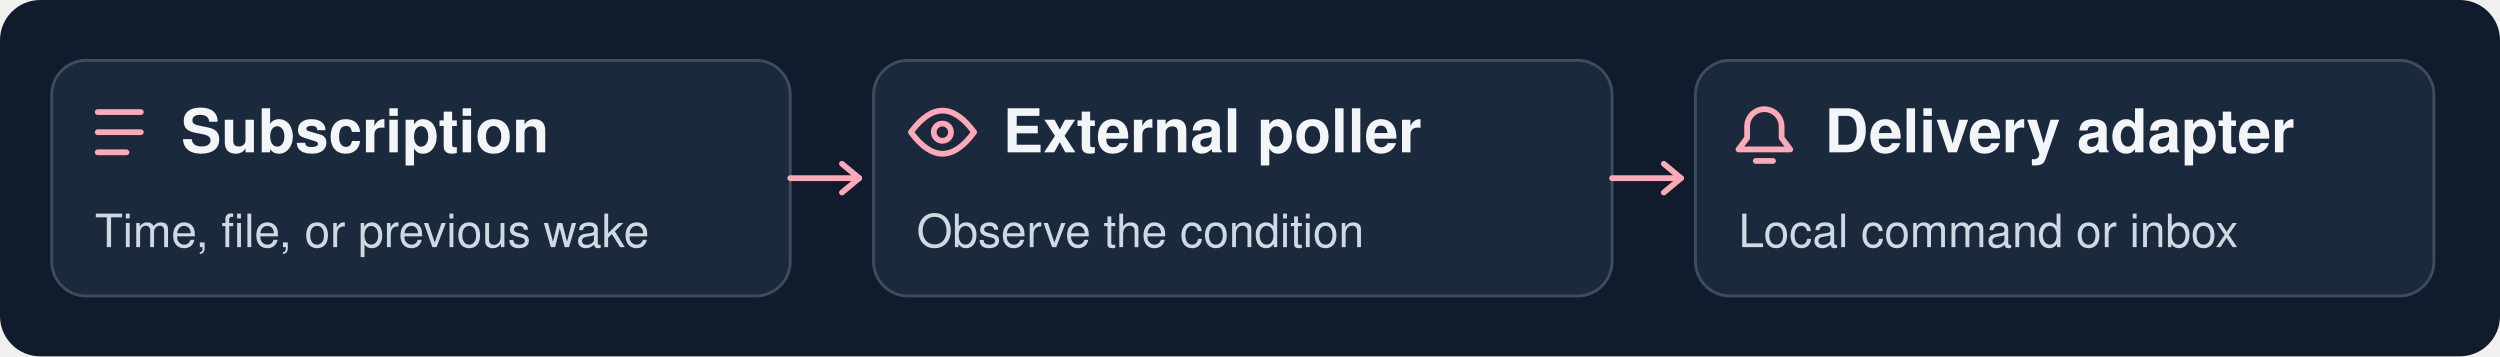
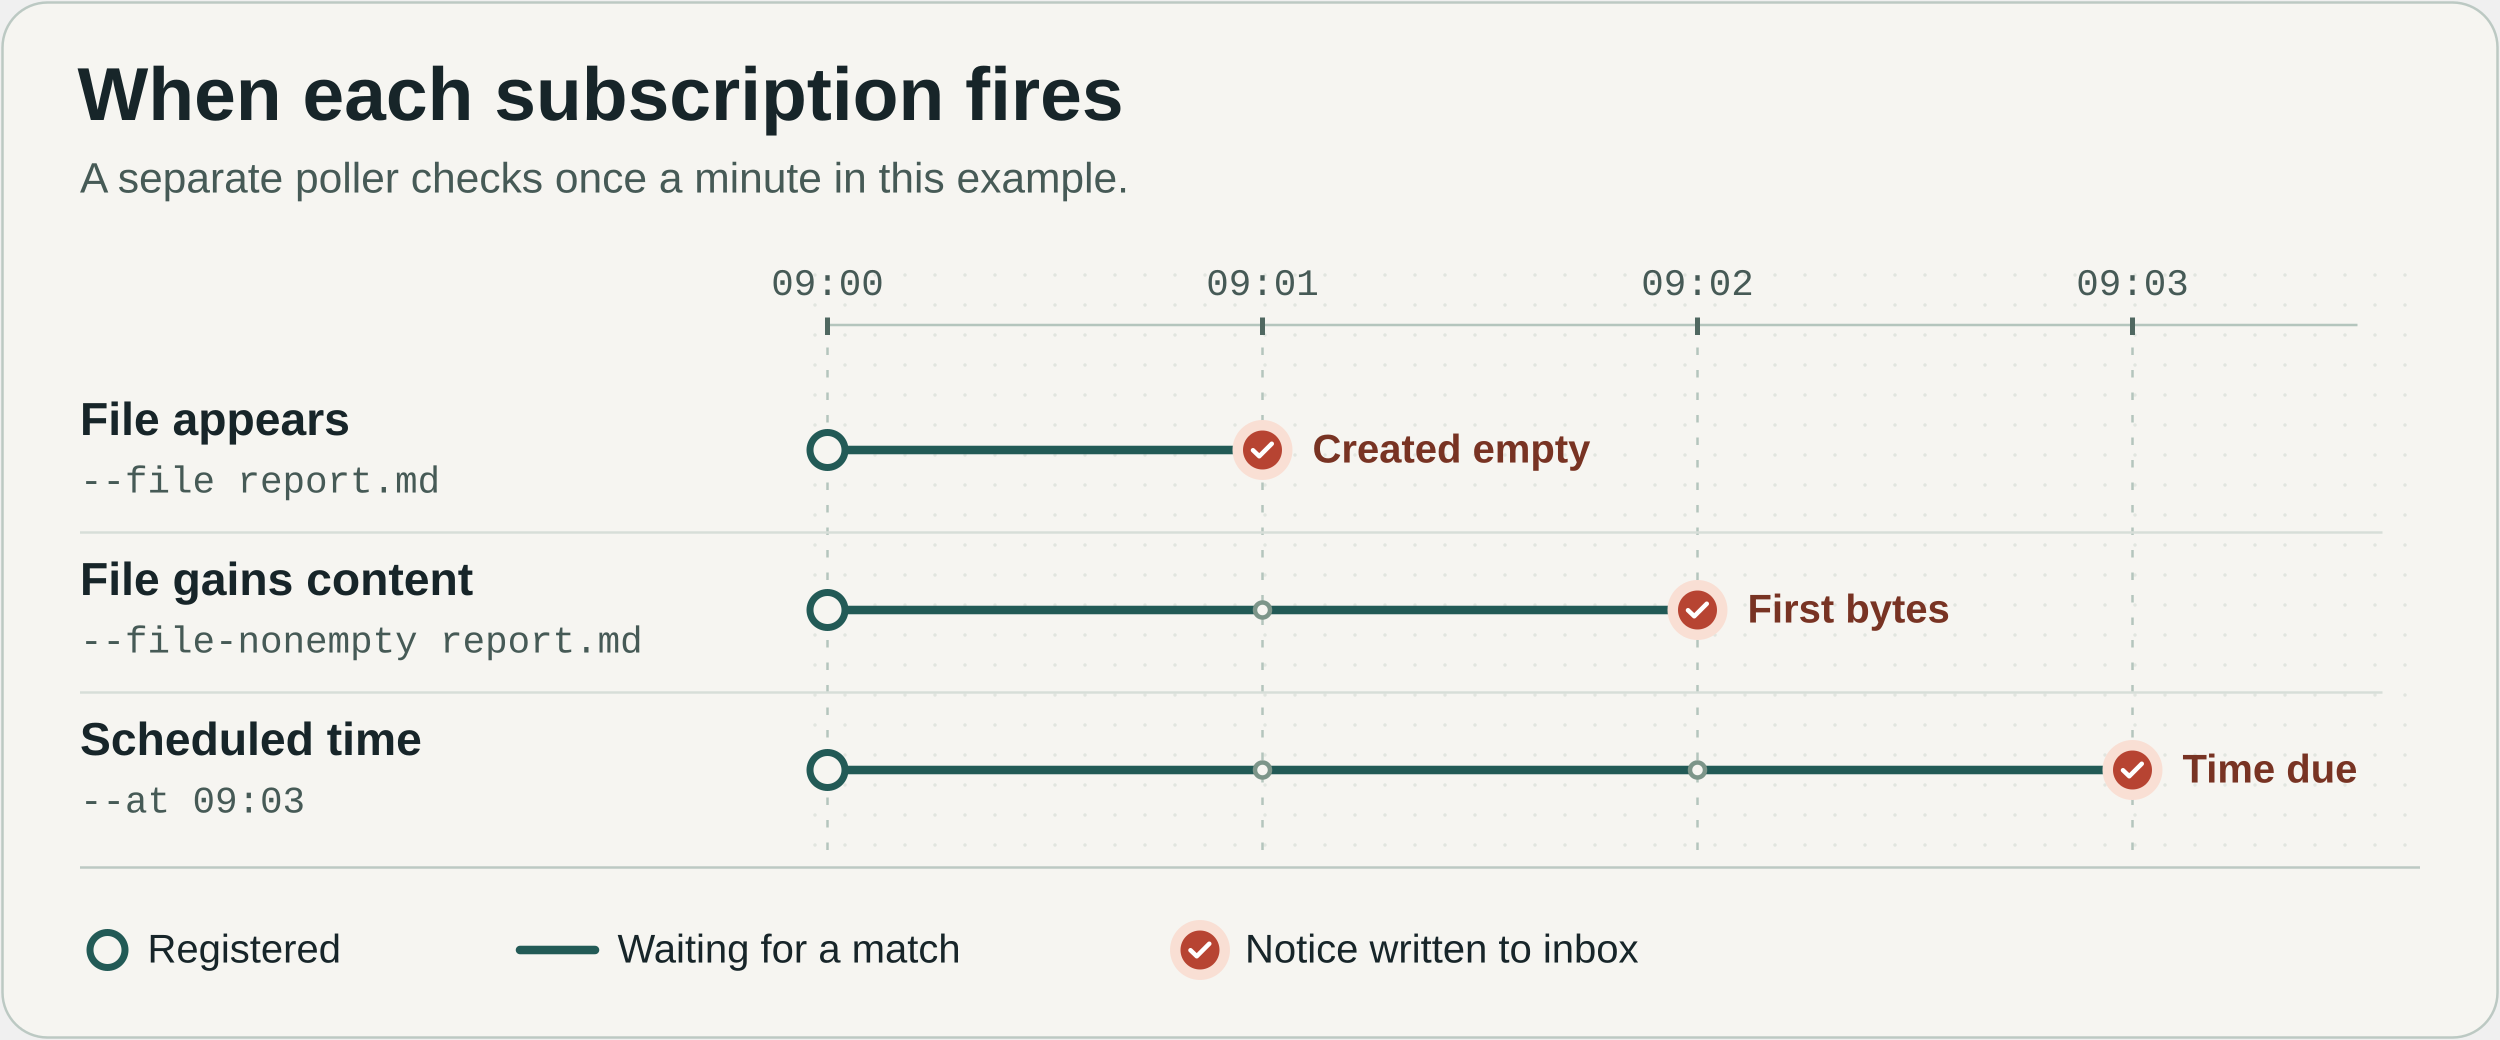
- <svg xmlns="http://www.w3.org/2000/svg" width="870" height="124" viewBox="0 0 870 124" role="img" aria-labelledby="title desc">
-   <g font-family="Segoe UI, Helvetica, Arial, sans-serif">
-     <rect x="0" y="0" width="870" height="124" rx="14" fill="#101B2C" stroke="none" />
-     <rect x="18" y="21" width="257" height="82" rx="12" fill="#1A293C" stroke="#3C4D60" />
-     <g transform="translate(42 46)">
-       <path d="M-8 -7h15 M-8 0h15 M-8 7h10" fill="none" stroke="#FFA9B8" stroke-width="2" stroke-linecap="round" stroke-linejoin="round" />
+ <svg xmlns="http://www.w3.org/2000/svg" width="1000" height="416" viewBox="0 0 1000 416" role="img" aria-labelledby="t d">
+   <defs>
+     <pattern id="paper" width="12" height="12" patternUnits="userSpaceOnUse">
+       <circle cx="2" cy="2" r=".7" fill="#ccd5ce" />
+     </pattern>
+     <g id="registered">
+       <circle r="7" fill="#f6f5f1" stroke="#225a56" stroke-width="2.8" />
    </g>
-     <text x="63" y="53" font-size="21" fill="#F3F6F8" font-weight="650">Subscription</text>
-     <text x="33" y="86" font-size="16" fill="#CED9E3" font-weight="400">Time, file, or previous wake</text>
-     <path d="M275 62 H299" fill="none" stroke="#FFA9B8" stroke-width="2" stroke-linecap="round" stroke-linejoin="round" />
-     <path d="M293 57 l6 5 -6 5" fill="none" stroke="#FFA9B8" stroke-width="2" stroke-linecap="round" stroke-linejoin="round" />
-     <rect x="304" y="21" width="257" height="82" rx="12" fill="#1A293C" stroke="#3C4D60" />
-     <g transform="translate(328 46)">
-       <path d="M-11 0q11 -15 22 0q-11 15 -22 0z M0 -3a3 3 0 1 1 -.1 0" fill="none" stroke="#FFA9B8" stroke-width="2" stroke-linecap="round" stroke-linejoin="round" />
+     <g id="sent">
+       <circle r="12" fill="#f9dfd4" />
+       <circle r="7.8" fill="#b74432" />
+       <path d="m-3.8 .1 2.5 2.4 5-5" stroke="#fff" stroke-width="1.8" stroke-linecap="round" stroke-linejoin="round" fill="none" />
    </g>
-     <text x="349" y="53" font-size="21" fill="#F3F6F8" font-weight="650">External poller</text>
-     <text x="319" y="86" font-size="16" fill="#CED9E3" font-weight="400">Observe the condition</text>
-     <path d="M561 62 H585" fill="none" stroke="#FFA9B8" stroke-width="2" stroke-linecap="round" stroke-linejoin="round" />
-     <path d="M579 57 l6 5 -6 5" fill="none" stroke="#FFA9B8" stroke-width="2" stroke-linecap="round" stroke-linejoin="round" />
-     <rect x="590" y="21" width="257" height="82" rx="12" fill="#1A293C" stroke="#3C4D60" />
-     <g transform="translate(614 46)">
-       <path d="M-9 6h18l-3 -4v-4a6 6 0 0 0 -12 0v4z M-3 10h6" fill="none" stroke="#FFA9B8" stroke-width="2" stroke-linecap="round" stroke-linejoin="round" />
+   </defs>
+   <rect x="1" y="1" width="998" height="414" rx="18" fill="#f6f5f1" stroke="#bcc9c3" />
+   <g font-family="Arial, Helvetica, sans-serif" fill="#172529">
+     <text x="31" y="48" font-size="30" font-weight="700">When each subscription fires</text>
+     <text x="32" y="77" font-size="17" fill="#465a56">A separate poller checks once a minute in this example.</text>
+     <path d="M318 105h650v237H318z" fill="url(#paper)" opacity=".5" />
+     <g stroke="#b4c5bd" fill="none" stroke-width="1">
+       <path d="M331 130H943" />
+       <path d="M331 130v211m174-211v211m174-211v211m174-211v211" stroke-dasharray="3 6" />
    </g>
-     <text x="635" y="53" font-size="21" fill="#F3F6F8" font-weight="650">Delivery adapter</text>
-     <text x="605" y="86" font-size="16" fill="#CED9E3" font-weight="400">Local command or inbox</text>
+     <g fill="#465a56" font-family="Consolas, 'Courier New', monospace" font-size="15" text-anchor="middle">
+       <text x="331" y="118">09:00</text>
+       <text x="505" y="118">09:01</text>
+       <text x="679" y="118">09:02</text>
+       <text x="853" y="118">09:03</text>
+     </g>
+     <g fill="#506861">
+       <path d="M330 127h2v7h-2zm174 0h2v7h-2zm174 0h2v7h-2zm174 0h2v7h-2z" />
+     </g>
+     <g stroke="#d7ded8">
+       <path d="M32 213h921M32 277h921" />
+     </g>
+     <g font-size="18.5" font-weight="700">
+       <text x="32" y="174">File appears</text>
+       <text x="32" y="238">File gains content</text>
+       <text x="32" y="302">Scheduled time</text>
+     </g>
+     <g font-family="Consolas, 'Courier New', monospace" font-size="15" fill="#465a56">
+       <text x="32" y="197">--file report.md</text>
+       <text x="32" y="261">--file-nonempty report.md</text>
+       <text x="32" y="325">--at 09:03</text>
+     </g>
+     <g stroke="#225a56" stroke-linecap="round" stroke-width="3.4">
+       <path d="M331 180H505M331 244H679M331 308H853" />
+     </g>
+     <g fill="#f6f5f1" stroke="#7c9589" stroke-width="1.8">
+       <circle cx="505" cy="244" r="3" />
+       <circle cx="505" cy="308" r="3" />
+       <circle cx="679" cy="308" r="3" />
+     </g>
+     <use href="#registered" x="331" y="180" />
+     <use href="#registered" x="331" y="244" />
+     <use href="#registered" x="331" y="308" />
+     <use href="#sent" x="505" y="180" />
+     <use href="#sent" x="679" y="244" />
+     <use href="#sent" x="853" y="308" />
+     <g font-size="16" fill="#783323" font-weight="700">
+       <text x="525" y="185">Created empty</text>
+       <text x="699" y="249">First bytes</text>
+       <text x="873" y="313">Time due</text>
+     </g>
+     <path d="M32 347h936" stroke="#bcc9c3" />
+     <use href="#registered" x="43" y="380" />
+     <text x="59" y="385" font-size="16">Registered</text>
+     <path d="M208 380h30" stroke="#225a56" stroke-width="3.4" stroke-linecap="round" />
+     <text x="247" y="385" font-size="16">Waiting for a match</text>
+     <use href="#sent" x="480" y="380" />
+     <text x="498" y="385" font-size="16">Notice written to inbox</text>
  </g>
</svg>
